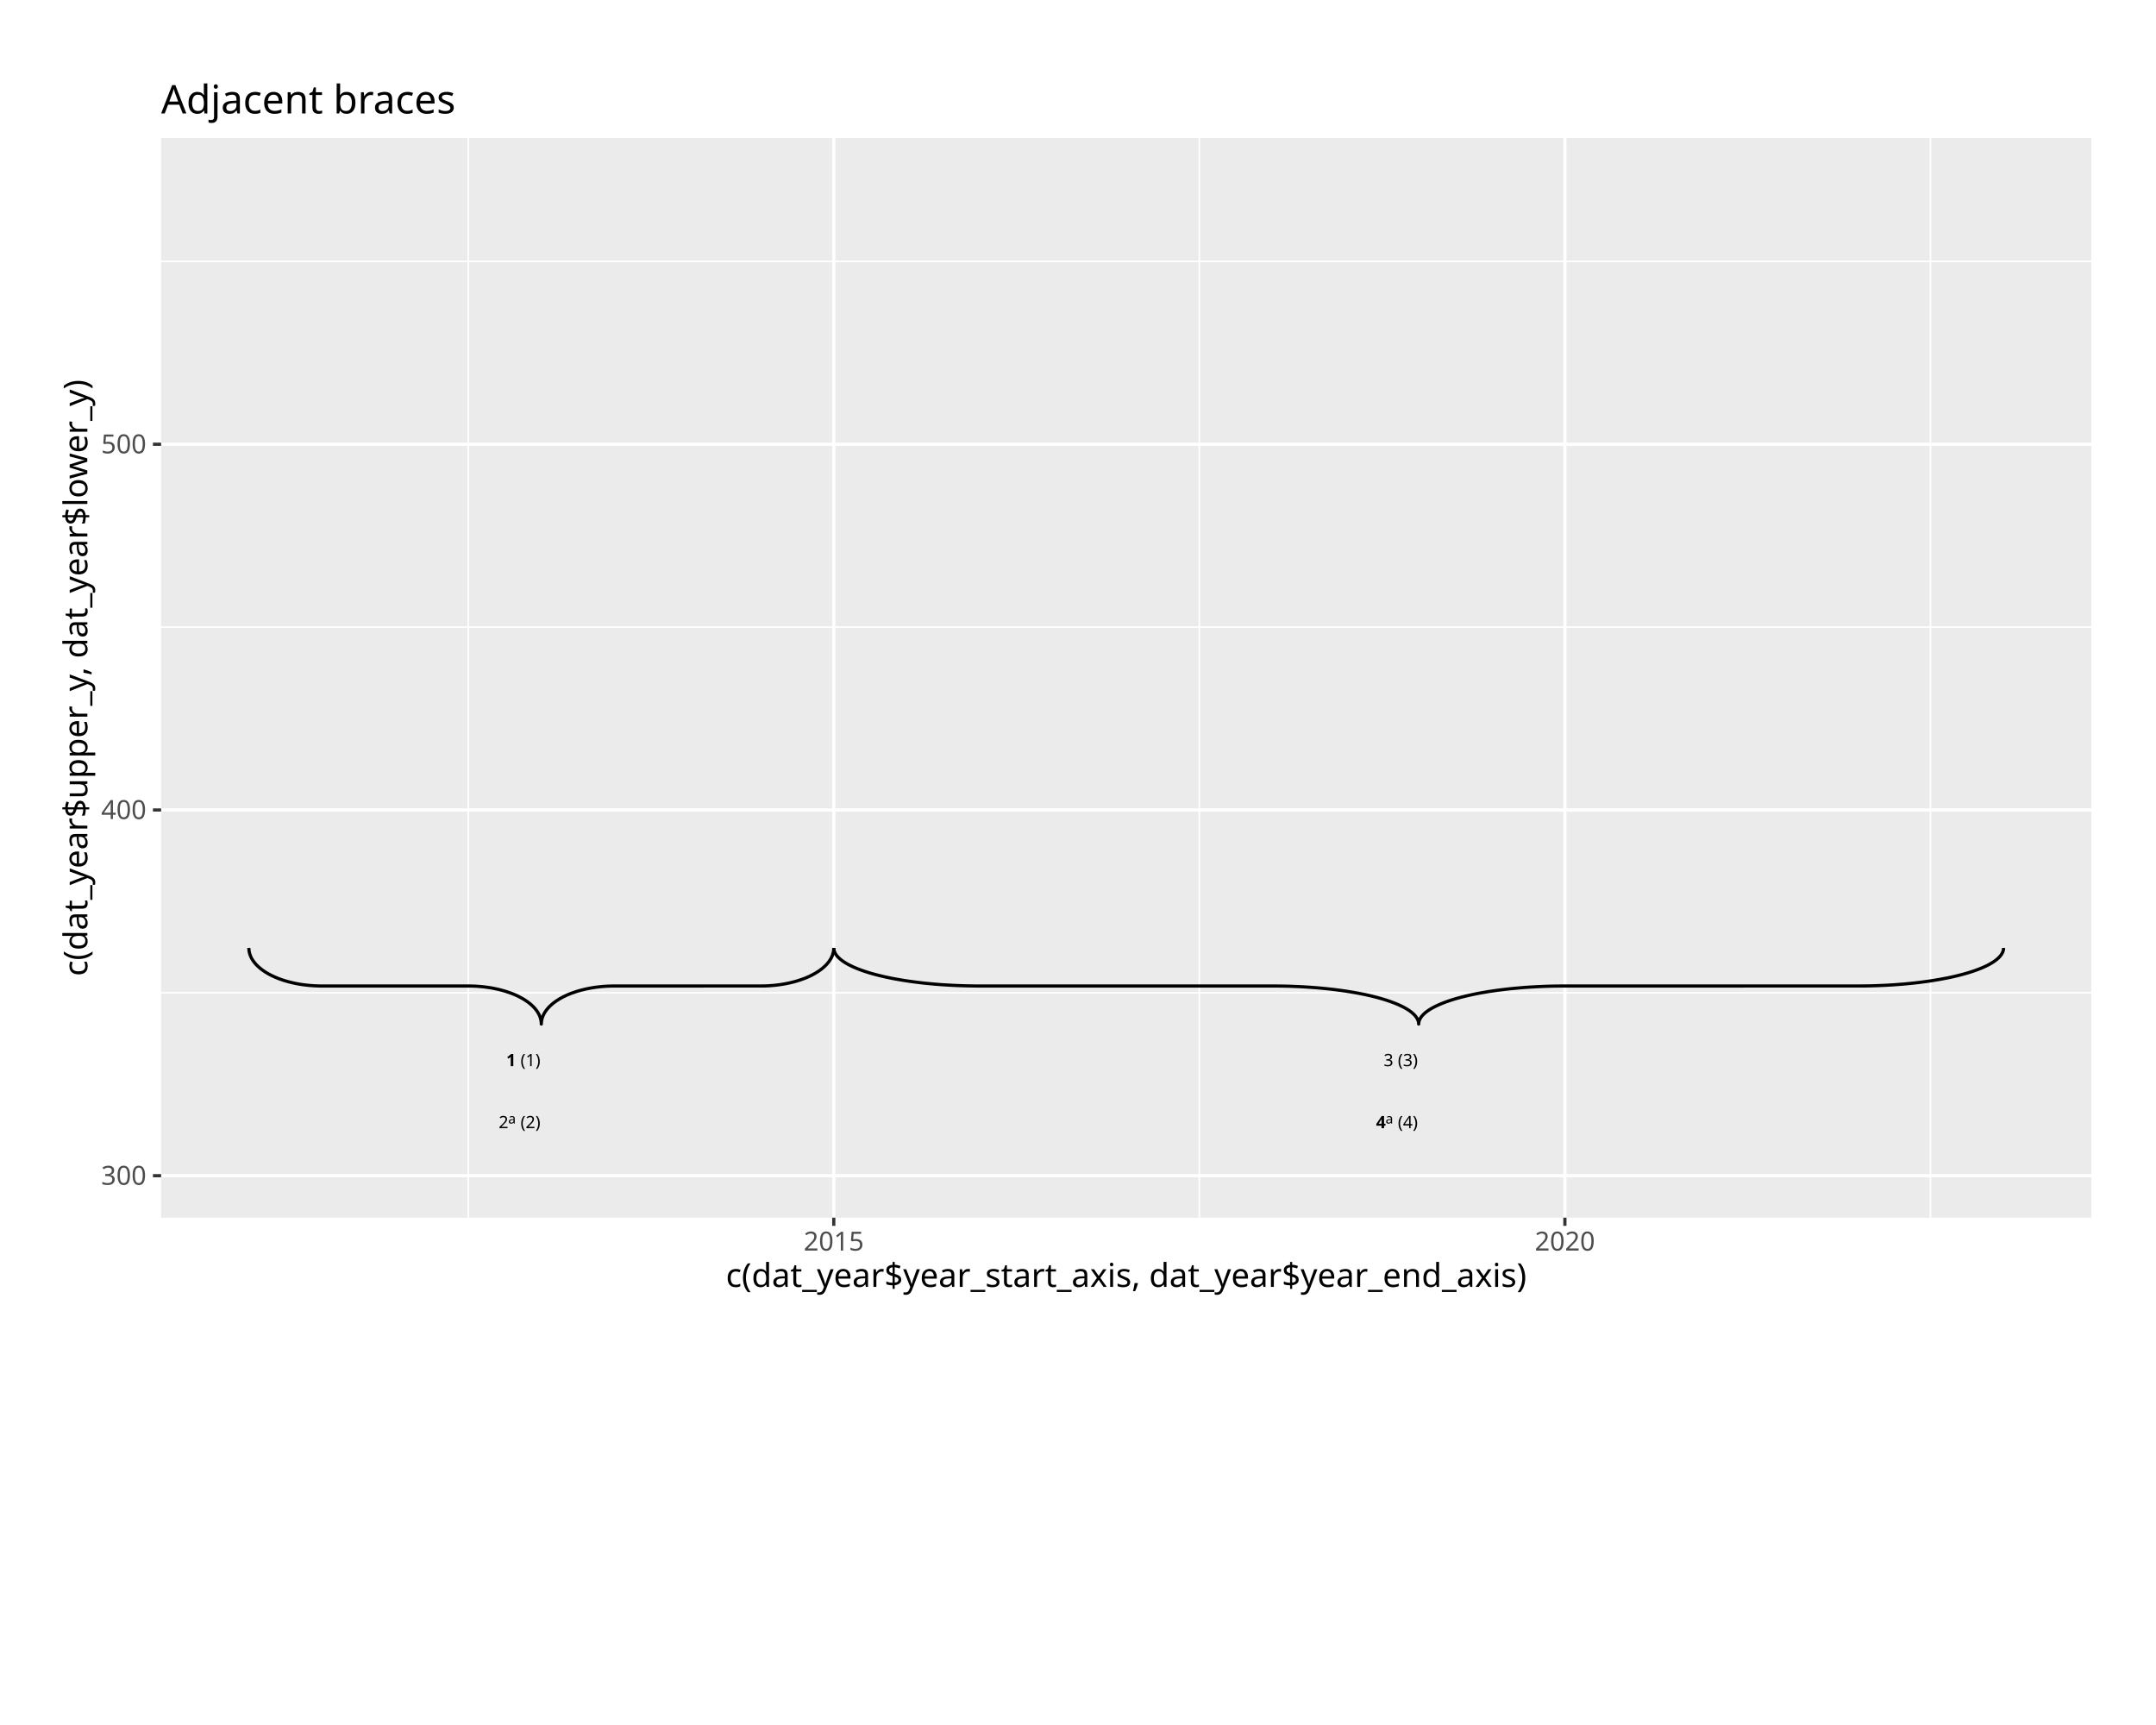
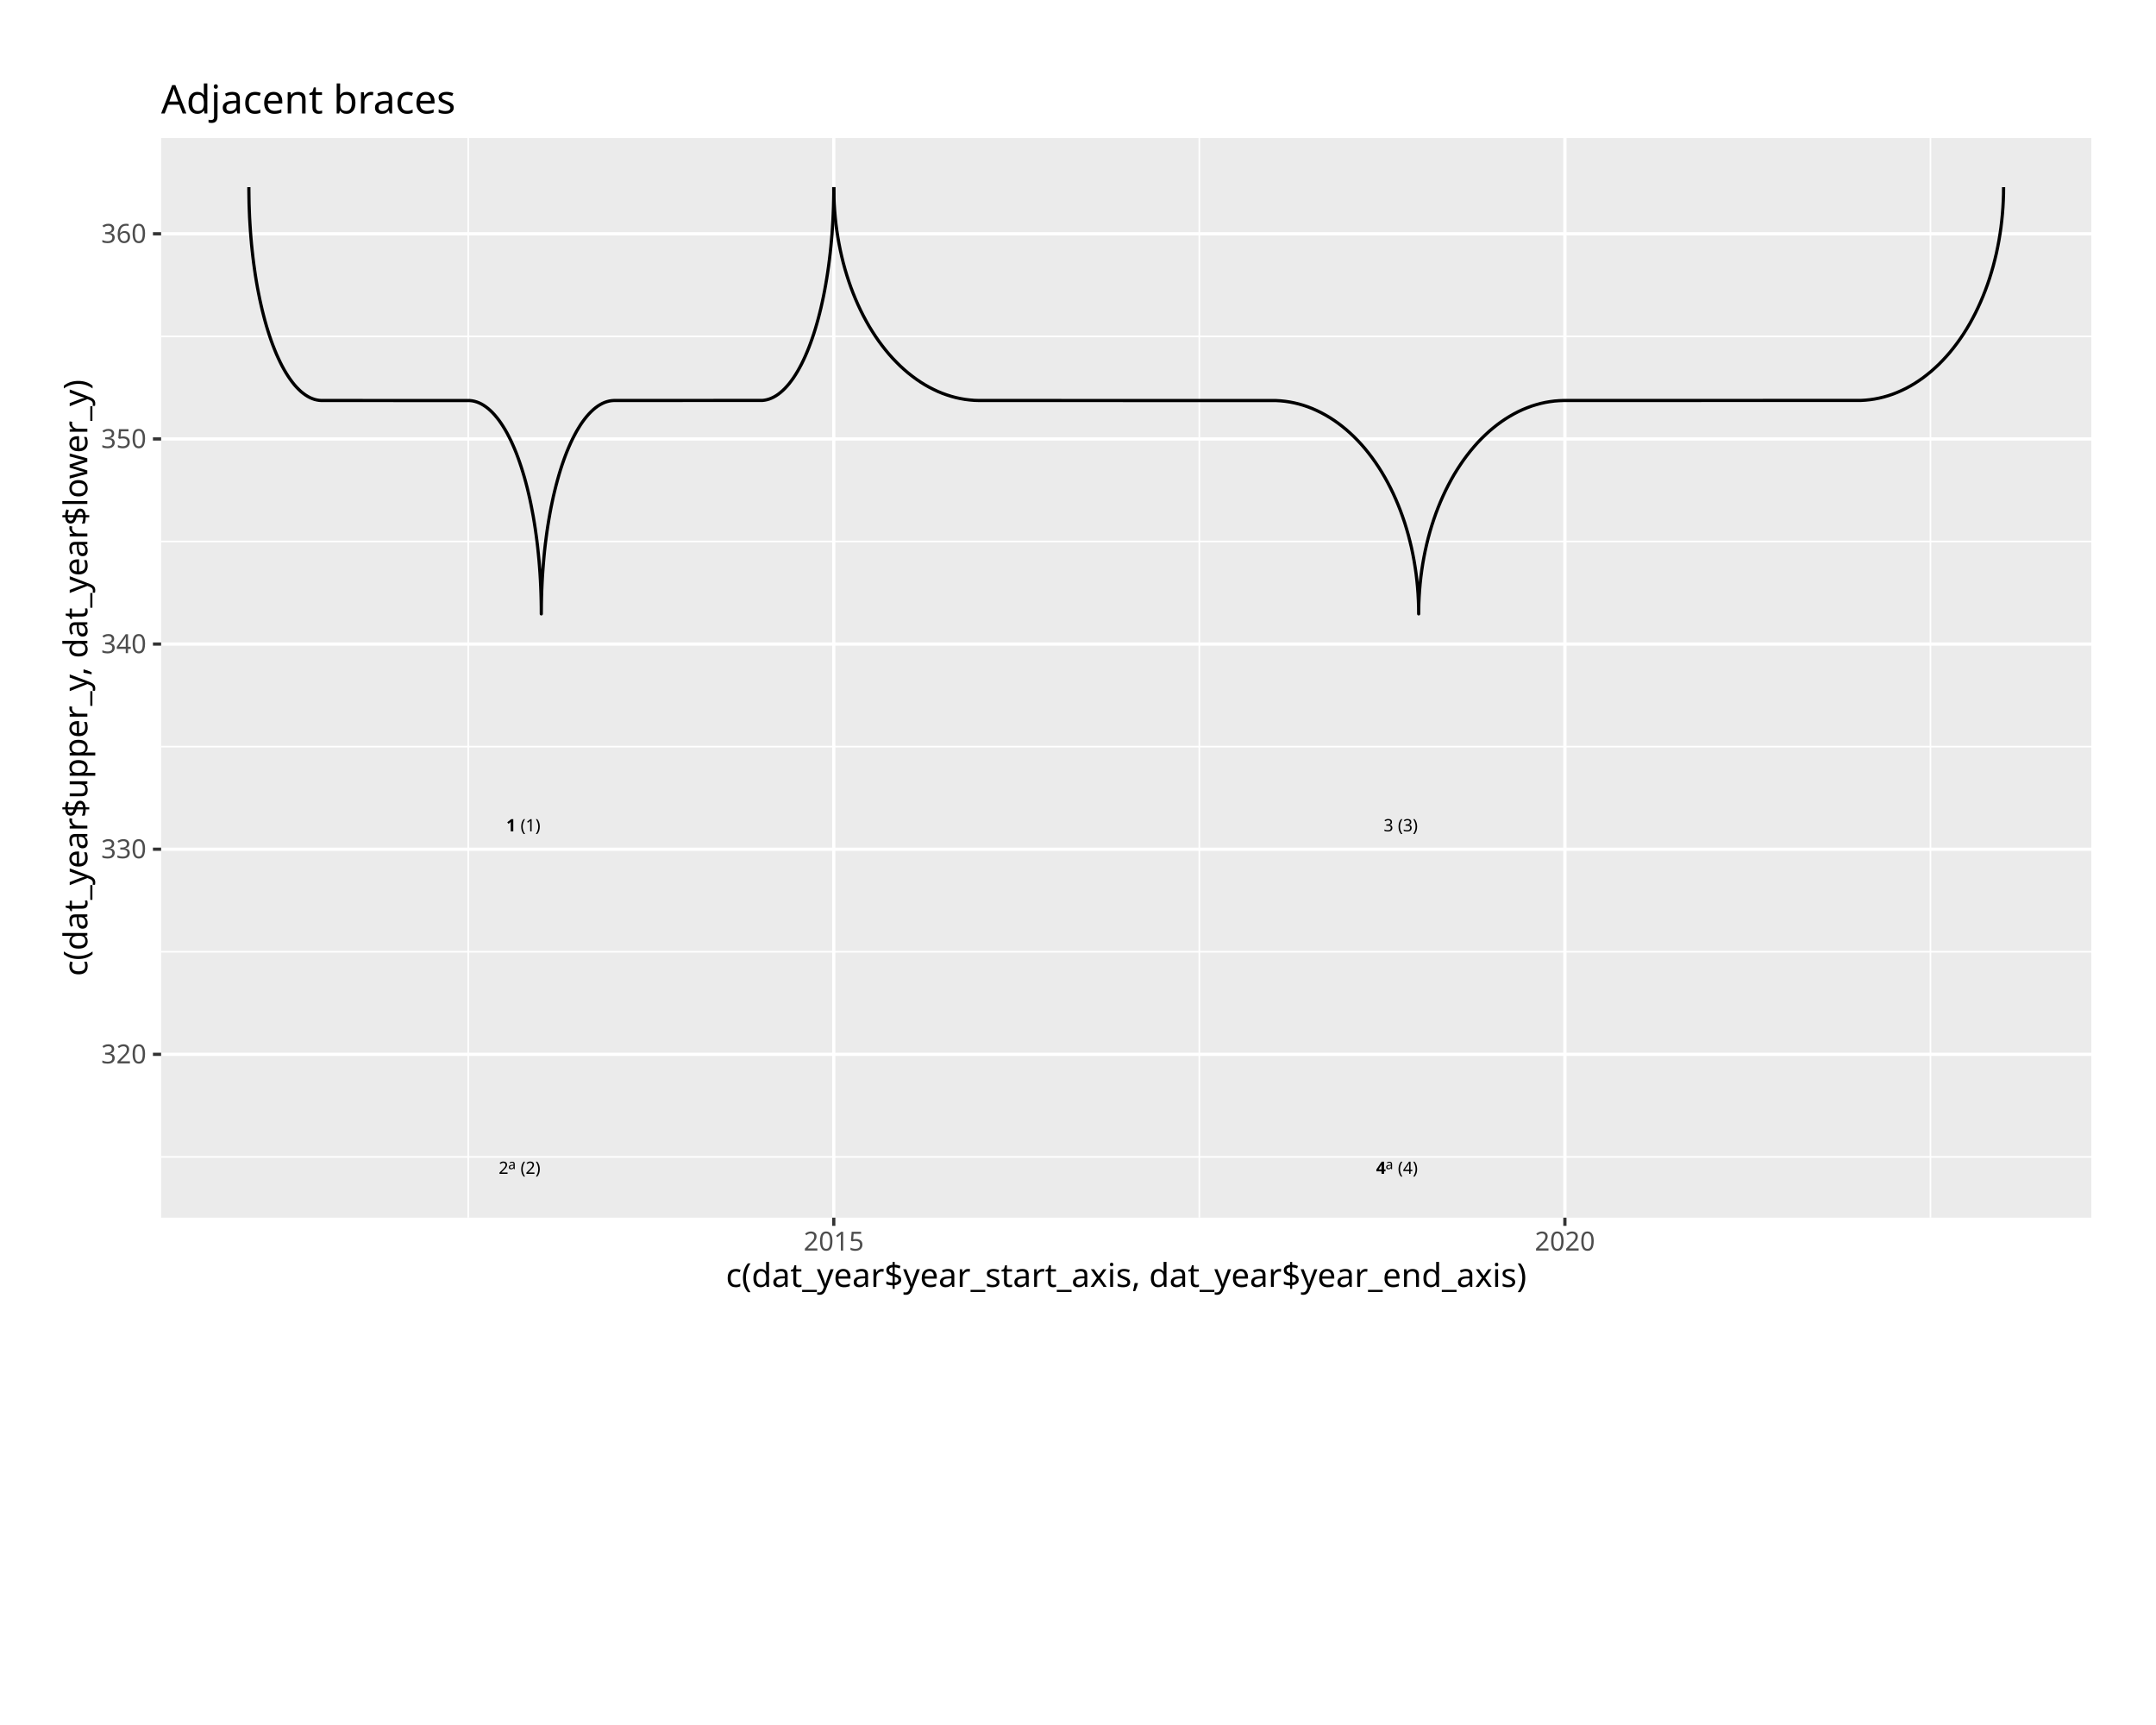
<svg xmlns="http://www.w3.org/2000/svg" class="svglite" data-engine-version="2.0" width="720.00pt" height="576.00pt" viewBox="0 0 720.00 576.00">
  <defs>
    <style type="text/css">
    .svglite line, .svglite polyline, .svglite polygon, .svglite path, .svglite rect, .svglite circle {
      fill: none;
      stroke: #000000;
      stroke-linecap: round;
      stroke-linejoin: round;
      stroke-miterlimit: 10.00;
    }
  </style>
  </defs>
  <rect width="100%" height="100%" style="stroke: none; fill: #FFFFFF;" />
  <defs>
    <clipPath id="cpMC4wMHw3MjAuMDB8MC4wMHw1NzYuMDA=">
      <rect x="0.00" y="0.00" width="720.00" height="576.00" />
    </clipPath>
  </defs>
  <g clip-path="url(#cpMC4wMHw3MjAuMDB8MC4wMHw1NzYuMDA=)">
    <rect x="-0" y="0.00" width="720.00" height="576.00" style="stroke-width: 1.07; stroke: #FFFFFF; fill: #FFFFFF;" />
  </g>
  <defs>
    <clipPath id="cpNTMuODF8Njk4LjQwfDQ2LjEwfDQwNi41OQ==">
      <rect x="53.81" y="46.10" width="644.59" height="360.49" />
    </clipPath>
  </defs>
  <g clip-path="url(#cpNTMuODF8Njk4LjQwfDQ2LjEwfDQwNi41OQ==)">
    <rect x="53.81" y="46.10" width="644.59" height="360.49" style="stroke-width: 1.07; stroke: none; fill: #EBEBEB;" />
-     <polyline points="53.81,331.52 698.40,331.52 " style="stroke-width: 0.53; stroke: #FFFFFF; stroke-linecap: butt;" />
-     <polyline points="53.81,209.40 698.40,209.40 " style="stroke-width: 0.53; stroke: #FFFFFF; stroke-linecap: butt;" />
-     <polyline points="53.81,87.28 698.40,87.28 " style="stroke-width: 0.53; stroke: #FFFFFF; stroke-linecap: butt;" />
+     <polyline points="53.81,386.30 698.40,386.30 " style="stroke-width: 0.53; stroke: #FFFFFF; stroke-linecap: butt;" />
+     <polyline points="53.81,317.80 698.40,317.80 " style="stroke-width: 0.53; stroke: #FFFFFF; stroke-linecap: butt;" />
+     <polyline points="53.81,249.31 698.40,249.31 " style="stroke-width: 0.53; stroke: #FFFFFF; stroke-linecap: butt;" />
+     <polyline points="53.81,180.81 698.40,180.81 " style="stroke-width: 0.53; stroke: #FFFFFF; stroke-linecap: butt;" />
+     <polyline points="53.81,112.32 698.40,112.32 " style="stroke-width: 0.53; stroke: #FFFFFF; stroke-linecap: butt;" />
    <polyline points="156.36,406.59 156.36,46.10 " style="stroke-width: 0.53; stroke: #FFFFFF; stroke-linecap: butt;" />
    <polyline points="400.52,406.59 400.52,46.10 " style="stroke-width: 0.53; stroke: #FFFFFF; stroke-linecap: butt;" />
    <polyline points="644.68,406.59 644.68,46.10 " style="stroke-width: 0.53; stroke: #FFFFFF; stroke-linecap: butt;" />
-     <polyline points="53.81,392.58 698.40,392.58 " style="stroke-width: 1.07; stroke: #FFFFFF; stroke-linecap: butt;" />
-     <polyline points="53.81,270.46 698.40,270.46 " style="stroke-width: 1.07; stroke: #FFFFFF; stroke-linecap: butt;" />
-     <polyline points="53.81,148.34 698.40,148.34 " style="stroke-width: 1.07; stroke: #FFFFFF; stroke-linecap: butt;" />
+     <polyline points="53.81,352.05 698.40,352.05 " style="stroke-width: 1.07; stroke: #FFFFFF; stroke-linecap: butt;" />
+     <polyline points="53.81,283.56 698.40,283.56 " style="stroke-width: 1.07; stroke: #FFFFFF; stroke-linecap: butt;" />
+     <polyline points="53.81,215.06 698.40,215.06 " style="stroke-width: 1.07; stroke: #FFFFFF; stroke-linecap: butt;" />
+     <polyline points="53.81,146.57 698.40,146.57 " style="stroke-width: 1.07; stroke: #FFFFFF; stroke-linecap: butt;" />
+     <polyline points="53.81,78.07 698.40,78.07 " style="stroke-width: 1.07; stroke: #FFFFFF; stroke-linecap: butt;" />
    <polyline points="278.44,406.59 278.44,46.10 " style="stroke-width: 1.07; stroke: #FFFFFF; stroke-linecap: butt;" />
    <polyline points="522.60,406.59 522.60,46.10 " style="stroke-width: 1.07; stroke: #FFFFFF; stroke-linecap: butt;" />
-     <polyline points="83.11,316.53 83.11,316.73 83.14,317.13 83.18,317.54 83.26,317.93 83.35,318.33 83.48,318.73 83.62,319.12 83.79,319.51 83.98,319.90 84.20,320.29 84.44,320.67 84.70,321.04 84.99,321.42 85.29,321.79 85.62,322.15 85.97,322.50 86.35,322.86 86.74,323.20 87.16,323.54 87.59,323.87 88.05,324.19 88.52,324.51 89.01,324.82 89.53,325.12 90.06,325.41 90.60,325.69 91.17,325.96 91.75,326.23 92.34,326.48 92.96,326.73 93.58,326.96 94.22,327.18 94.87,327.40 95.54,327.60 96.22,327.79 96.91,327.97 97.61,328.14 98.31,328.30 99.03,328.44 99.76,328.58 100.49,328.70 101.24,328.81 101.98,328.90 102.74,328.99 103.50,329.06 104.26,329.12 105.02,329.17 105.79,329.20 106.56,329.23 107.33,329.24 156.94,329.24 157.71,329.26 158.47,329.28 159.24,329.32 160.01,329.38 160.77,329.44 161.52,329.52 162.27,329.61 163.02,329.72 163.76,329.83 164.49,329.96 165.21,330.10 165.92,330.25 166.63,330.41 167.32,330.59 168.00,330.77 168.68,330.97 169.34,331.18 169.98,331.40 170.62,331.63 171.23,331.87 171.84,332.11 172.43,332.37 173.00,332.64 173.55,332.92 174.09,333.21 174.61,333.50 175.12,333.81 175.60,334.12 176.07,334.44 176.51,334.77 176.94,335.10 177.34,335.44 177.72,335.79 178.09,336.14 178.43,336.50 178.75,336.87 179.04,337.24 179.32,337.61 179.57,337.99 179.79,338.38 180.00,338.76 180.18,339.15 180.34,339.55 180.47,339.94 180.58,340.34 180.66,340.74 180.72,341.14 180.76,341.54 180.77,341.94 180.77,341.94 180.78,341.74 180.80,341.34 180.85,340.94 180.92,340.54 181.02,340.14 181.14,339.74 181.29,339.35 181.46,338.96 181.65,338.57 181.86,338.18 182.10,337.80 182.37,337.43 182.65,337.05 182.96,336.69 183.29,336.32 183.64,335.97 184.01,335.62 184.41,335.27 184.82,334.93 185.26,334.60 185.71,334.28 186.19,333.96 186.68,333.65 187.19,333.35 187.72,333.06 188.27,332.78 188.83,332.51 189.41,332.24 190.01,331.99 190.62,331.74 191.25,331.51 191.89,331.29 192.54,331.07 193.21,330.87 193.88,330.68 194.57,330.50 195.27,330.33 195.98,330.17 196.70,330.03 197.43,329.90 198.16,329.77 198.90,329.66 199.65,329.57 200.40,329.48 201.16,329.41 201.92,329.35 202.69,329.30 203.46,329.27 204.23,329.25 205.00,329.24 254.60,329.23 255.37,329.22 256.14,329.19 256.91,329.15 257.67,329.09 258.43,329.03 259.19,328.95 259.94,328.86 260.68,328.75 261.42,328.64 262.15,328.51 262.87,328.37 263.59,328.22 264.29,328.06 264.99,327.88 265.67,327.70 266.34,327.50 267.00,327.29 267.65,327.07 268.28,326.84 268.90,326.61 269.50,326.36 270.09,326.10 270.66,325.83 271.22,325.55 271.76,325.26 272.28,324.97 272.78,324.66 273.27,324.35 273.73,324.03 274.18,323.70 274.60,323.37 275.01,323.03 275.39,322.68 275.75,322.33 276.09,321.97 276.41,321.60 276.71,321.23 276.98,320.86 277.23,320.48 277.46,320.09 277.66,319.71 277.85,319.32 278.00,318.93 278.14,318.53 278.24,318.13 278.33,317.73 278.39,317.34 278.43,316.93 278.44,316.53 278.44,316.53 " style="stroke-width: 1.07; stroke-linecap: butt;" />
-     <polyline points="278.44,316.53 278.45,316.73 278.49,317.13 278.59,317.54 278.74,317.93 278.93,318.33 279.17,318.73 279.46,319.12 279.80,319.51 280.19,319.90 280.62,320.29 281.10,320.67 281.62,321.04 282.19,321.42 282.81,321.79 283.47,322.15 284.17,322.50 284.92,322.86 285.71,323.20 286.54,323.54 287.41,323.87 288.32,324.19 289.27,324.51 290.25,324.82 291.28,325.12 292.34,325.41 293.43,325.69 294.56,325.96 295.72,326.23 296.91,326.48 298.13,326.73 299.39,326.96 300.66,327.18 301.97,327.40 303.30,327.60 304.66,327.79 306.03,327.97 307.43,328.14 308.85,328.30 310.29,328.44 311.74,328.58 313.21,328.70 314.69,328.81 316.19,328.90 317.70,328.99 319.21,329.06 320.74,329.12 322.27,329.17 323.81,329.20 325.34,329.23 326.89,329.24 426.09,329.24 427.63,329.26 429.17,329.28 430.71,329.32 432.23,329.38 433.75,329.44 435.27,329.52 436.77,329.61 438.26,329.72 439.73,329.83 441.20,329.96 442.64,330.10 444.07,330.25 445.48,330.41 446.87,330.59 448.23,330.77 449.58,330.97 450.89,331.18 452.19,331.40 453.45,331.63 454.69,331.87 455.90,332.11 457.07,332.37 458.22,332.64 459.33,332.92 460.41,333.21 461.45,333.50 462.45,333.81 463.42,334.12 464.35,334.44 465.24,334.77 466.09,335.10 466.90,335.44 467.67,335.79 468.39,336.14 469.08,336.50 469.71,336.87 470.31,337.24 470.85,337.61 471.36,337.99 471.81,338.38 472.22,338.76 472.58,339.15 472.90,339.55 473.16,339.94 473.38,340.34 473.55,340.74 473.67,341.14 473.75,341.54 473.77,341.94 473.77,341.94 473.78,341.74 473.82,341.34 473.92,340.94 474.07,340.54 474.26,340.14 474.50,339.74 474.79,339.35 475.13,338.96 475.52,338.57 475.95,338.18 476.43,337.80 476.95,337.43 477.52,337.05 478.14,336.69 478.80,336.32 479.50,335.97 480.25,335.62 481.04,335.27 481.87,334.93 482.74,334.60 483.65,334.28 484.60,333.96 485.58,333.65 486.61,333.35 487.67,333.06 488.76,332.78 489.89,332.51 491.05,332.24 492.24,331.99 493.46,331.74 494.72,331.51 496.00,331.29 497.30,331.07 498.63,330.87 499.99,330.68 501.37,330.50 502.76,330.33 504.18,330.17 505.62,330.03 507.07,329.90 508.54,329.77 510.03,329.66 511.52,329.57 513.03,329.48 514.54,329.41 516.07,329.35 517.60,329.30 519.14,329.27 520.68,329.25 522.22,329.24 621.42,329.23 622.96,329.22 624.50,329.19 626.04,329.15 627.56,329.09 629.08,329.03 630.60,328.95 632.10,328.86 633.59,328.75 635.06,328.64 636.53,328.51 637.97,328.37 639.40,328.22 640.81,328.06 642.20,327.88 643.56,327.70 644.91,327.50 646.22,327.29 647.52,327.07 648.78,326.84 650.02,326.61 651.23,326.36 652.40,326.10 653.55,325.83 654.66,325.55 655.74,325.26 656.78,324.97 657.79,324.66 658.75,324.35 659.68,324.03 660.57,323.70 661.42,323.37 662.23,323.03 663.00,322.68 663.73,322.33 664.41,321.97 665.04,321.60 665.64,321.23 666.18,320.86 666.69,320.48 667.14,320.09 667.55,319.71 667.91,319.32 668.23,318.93 668.49,318.53 668.71,318.13 668.88,317.73 669.00,317.34 669.08,316.93 669.10,316.53 669.10,316.53 " style="stroke-width: 1.07; stroke-linecap: butt;" />
-     <text x="169.07" y="356.01" style="font-size: 5.69px; font-weight: bold; font-family: sans;" textLength="3.17px" lengthAdjust="spacingAndGlyphs">1</text>
-     <text x="173.82" y="356.01" style="font-size: 5.69px; font-family: sans;" textLength="6.95px" lengthAdjust="spacingAndGlyphs">(1)</text>
-     <text x="166.54" y="376.72" style="font-size: 5.69px; font-family: sans;" textLength="3.17px" lengthAdjust="spacingAndGlyphs">2</text>
-     <text x="169.71" y="375.16" style="font-size: 4.55px; font-family: sans;" textLength="2.53px" lengthAdjust="spacingAndGlyphs">a</text>
-     <text x="173.82" y="376.72" style="font-size: 5.69px; font-family: sans;" textLength="6.95px" lengthAdjust="spacingAndGlyphs">(2)</text>
-     <text x="462.07" y="356.01" style="font-size: 5.69px; font-family: sans;" textLength="3.17px" lengthAdjust="spacingAndGlyphs">3</text>
-     <text x="466.81" y="356.01" style="font-size: 5.69px; font-family: sans;" textLength="6.95px" lengthAdjust="spacingAndGlyphs">(3)</text>
-     <text x="459.54" y="376.72" style="font-size: 5.69px; font-weight: bold; font-family: sans;" textLength="3.17px" lengthAdjust="spacingAndGlyphs">4</text>
-     <text x="462.70" y="375.16" style="font-size: 4.55px; font-family: sans;" textLength="2.53px" lengthAdjust="spacingAndGlyphs">a</text>
-     <text x="466.81" y="376.72" style="font-size: 5.69px; font-family: sans;" textLength="6.95px" lengthAdjust="spacingAndGlyphs">(4)</text>
+     <polyline points="83.11,62.49 83.11,63.61 83.14,65.86 83.18,68.11 83.26,70.35 83.35,72.58 83.48,74.80 83.62,77.01 83.79,79.20 83.98,81.38 84.20,83.54 84.44,85.68 84.70,87.79 84.99,89.88 85.29,91.95 85.62,93.98 85.97,95.98 86.35,97.95 86.74,99.88 87.16,101.78 87.59,103.63 88.05,105.45 88.52,107.22 89.01,108.95 89.53,110.63 90.06,112.27 90.60,113.85 91.17,115.38 91.75,116.86 92.34,118.29 92.96,119.66 93.58,120.97 94.22,122.23 94.87,123.42 95.54,124.56 96.22,125.63 96.91,126.64 97.61,127.59 98.31,128.47 99.03,129.29 99.76,130.03 100.49,130.72 101.24,131.33 101.98,131.87 102.74,132.35 103.50,132.76 104.26,133.09 105.02,133.36 105.79,133.55 106.56,133.68 107.33,133.73 156.94,133.75 157.71,133.84 158.47,134.00 159.24,134.23 160.01,134.53 160.77,134.90 161.52,135.34 162.27,135.85 163.02,136.43 163.76,137.08 164.49,137.80 165.21,138.58 165.92,139.43 166.63,140.34 167.32,141.32 168.00,142.36 168.68,143.47 169.34,144.63 169.98,145.86 170.62,147.14 171.23,148.48 171.84,149.88 172.43,151.33 173.00,152.84 173.55,154.40 174.09,156.01 174.61,157.67 175.12,159.37 175.60,161.12 176.07,162.92 176.51,164.75 176.94,166.63 177.34,168.55 177.72,170.50 178.09,172.48 178.43,174.50 178.75,176.55 179.04,178.62 179.32,180.73 179.57,182.85 179.79,185.00 180.00,187.17 180.18,189.36 180.34,191.56 180.47,193.77 180.58,196.00 180.66,198.24 180.72,200.48 180.76,202.73 180.77,204.98 180.77,204.98 180.78,203.85 180.80,201.60 180.85,199.36 180.92,197.12 181.02,194.89 181.14,192.67 181.29,190.46 181.46,188.26 181.65,186.08 181.86,183.92 182.10,181.79 182.37,179.67 182.65,177.58 182.96,175.52 183.29,173.49 183.64,171.48 184.01,169.52 184.41,167.58 184.82,165.69 185.26,163.83 185.71,162.02 186.19,160.24 186.68,158.51 187.19,156.83 187.72,155.20 188.27,153.61 188.83,152.08 189.41,150.60 190.01,149.18 190.62,147.80 191.25,146.49 191.89,145.24 192.54,144.04 193.21,142.91 193.88,141.83 194.57,140.82 195.27,139.88 195.98,139.00 196.70,138.18 197.43,137.43 198.16,136.75 198.90,136.14 199.65,135.59 200.40,135.12 201.16,134.71 201.92,134.37 202.69,134.11 203.46,133.91 204.23,133.79 205.00,133.73 254.60,133.71 255.37,133.62 256.14,133.46 256.91,133.23 257.67,132.93 258.43,132.56 259.19,132.12 259.94,131.61 260.68,131.03 261.42,130.38 262.15,129.67 262.87,128.89 263.59,128.04 264.29,127.12 264.99,126.15 265.67,125.10 266.34,124.00 267.00,122.83 267.65,121.61 268.28,120.32 268.90,118.98 269.50,117.58 270.09,116.13 270.66,114.62 271.22,113.06 271.76,111.46 272.28,109.80 272.78,108.09 273.27,106.34 273.73,104.55 274.18,102.71 274.60,100.83 275.01,98.92 275.39,96.97 275.75,94.98 276.09,92.97 276.41,90.92 276.71,88.84 276.98,86.74 277.23,84.61 277.46,82.46 277.66,80.29 277.85,78.11 278.00,75.91 278.14,73.69 278.24,71.46 278.33,69.23 278.39,66.99 278.43,64.74 278.44,62.49 278.44,62.49 " style="stroke-width: 1.07; stroke-linecap: butt;" />
+     <polyline points="278.44,62.49 278.45,63.61 278.49,65.86 278.59,68.11 278.74,70.35 278.93,72.58 279.17,74.80 279.46,77.01 279.80,79.20 280.19,81.38 280.62,83.54 281.10,85.68 281.62,87.79 282.19,89.88 282.81,91.95 283.47,93.98 284.17,95.98 284.92,97.95 285.71,99.88 286.54,101.78 287.41,103.63 288.32,105.45 289.27,107.22 290.25,108.95 291.28,110.63 292.34,112.27 293.43,113.85 294.56,115.38 295.72,116.86 296.91,118.29 298.13,119.66 299.39,120.97 300.66,122.23 301.97,123.42 303.30,124.56 304.66,125.63 306.03,126.64 307.43,127.59 308.85,128.47 310.29,129.29 311.74,130.03 313.21,130.72 314.69,131.33 316.19,131.87 317.70,132.35 319.21,132.76 320.74,133.09 322.27,133.36 323.81,133.55 325.34,133.68 326.89,133.73 426.09,133.75 427.63,133.84 429.17,134.00 430.71,134.23 432.23,134.53 433.75,134.90 435.27,135.34 436.77,135.85 438.26,136.43 439.73,137.08 441.20,137.80 442.64,138.58 444.07,139.43 445.48,140.34 446.87,141.32 448.23,142.36 449.58,143.47 450.89,144.63 452.19,145.86 453.45,147.14 454.69,148.48 455.90,149.88 457.07,151.33 458.22,152.84 459.33,154.40 460.41,156.01 461.45,157.67 462.45,159.37 463.42,161.12 464.35,162.92 465.24,164.75 466.09,166.63 466.90,168.55 467.67,170.50 468.39,172.48 469.08,174.50 469.71,176.55 470.31,178.62 470.85,180.73 471.36,182.85 471.81,185.00 472.22,187.17 472.58,189.36 472.90,191.56 473.16,193.77 473.38,196.00 473.55,198.24 473.67,200.48 473.75,202.73 473.77,204.98 473.77,204.98 473.78,203.85 473.82,201.60 473.92,199.36 474.07,197.12 474.26,194.89 474.50,192.67 474.79,190.46 475.13,188.26 475.52,186.08 475.95,183.92 476.43,181.79 476.95,179.67 477.52,177.58 478.14,175.52 478.80,173.49 479.50,171.48 480.25,169.52 481.04,167.58 481.87,165.69 482.74,163.83 483.65,162.02 484.60,160.24 485.58,158.51 486.61,156.83 487.67,155.20 488.76,153.61 489.89,152.08 491.05,150.60 492.24,149.18 493.46,147.80 494.72,146.49 496.00,145.24 497.30,144.04 498.63,142.91 499.99,141.83 501.37,140.82 502.76,139.88 504.18,139.00 505.62,138.18 507.07,137.43 508.54,136.75 510.03,136.14 511.52,135.59 513.03,135.12 514.54,134.71 516.07,134.37 517.60,134.11 519.14,133.91 520.68,133.79 522.22,133.73 621.42,133.71 622.96,133.62 624.50,133.46 626.04,133.23 627.56,132.93 629.08,132.56 630.60,132.12 632.10,131.61 633.59,131.03 635.06,130.38 636.53,129.67 637.97,128.89 639.40,128.04 640.81,127.12 642.20,126.15 643.56,125.10 644.91,124.00 646.22,122.83 647.52,121.61 648.78,120.32 650.02,118.98 651.23,117.58 652.40,116.13 653.55,114.62 654.66,113.06 655.74,111.46 656.78,109.80 657.79,108.09 658.75,106.34 659.68,104.55 660.57,102.71 661.42,100.83 662.23,98.92 663.00,96.97 663.73,94.98 664.41,92.97 665.04,90.92 665.64,88.84 666.18,86.74 666.69,84.61 667.14,82.46 667.55,80.29 667.91,78.11 668.23,75.91 668.49,73.69 668.71,71.46 668.88,69.23 669.00,66.99 669.08,64.74 669.10,62.49 669.10,62.49 " style="stroke-width: 1.07; stroke-linecap: butt;" />
+     <text x="169.07" y="277.59" style="font-size: 5.69px; font-weight: bold; font-family: sans;" textLength="3.17px" lengthAdjust="spacingAndGlyphs">1</text>
+     <text x="173.82" y="277.59" style="font-size: 5.69px; font-family: sans;" textLength="6.95px" lengthAdjust="spacingAndGlyphs">(1)</text>
+     <text x="166.54" y="391.97" style="font-size: 5.69px; font-family: sans;" textLength="3.17px" lengthAdjust="spacingAndGlyphs">2</text>
+     <text x="169.71" y="390.40" style="font-size: 4.55px; font-family: sans;" textLength="2.53px" lengthAdjust="spacingAndGlyphs">a</text>
+     <text x="173.82" y="391.97" style="font-size: 5.69px; font-family: sans;" textLength="6.95px" lengthAdjust="spacingAndGlyphs">(2)</text>
+     <text x="462.07" y="277.59" style="font-size: 5.69px; font-family: sans;" textLength="3.17px" lengthAdjust="spacingAndGlyphs">3</text>
+     <text x="466.81" y="277.59" style="font-size: 5.69px; font-family: sans;" textLength="6.95px" lengthAdjust="spacingAndGlyphs">(3)</text>
+     <text x="459.54" y="391.97" style="font-size: 5.69px; font-weight: bold; font-family: sans;" textLength="3.17px" lengthAdjust="spacingAndGlyphs">4</text>
+     <text x="462.70" y="390.40" style="font-size: 4.55px; font-family: sans;" textLength="2.53px" lengthAdjust="spacingAndGlyphs">a</text>
+     <text x="466.81" y="391.97" style="font-size: 5.69px; font-family: sans;" textLength="6.95px" lengthAdjust="spacingAndGlyphs">(4)</text>
  </g>
  <g clip-path="url(#cpMC4wMHw3MjAuMDB8MC4wMHw1NzYuMDA=)">
-     <text x="48.88" y="395.61" text-anchor="end" style="font-size: 8.80px; fill: #4D4D4D; font-family: sans;" textLength="14.68px" lengthAdjust="spacingAndGlyphs">300</text>
-     <text x="48.88" y="273.49" text-anchor="end" style="font-size: 8.80px; fill: #4D4D4D; font-family: sans;" textLength="14.68px" lengthAdjust="spacingAndGlyphs">400</text>
-     <text x="48.88" y="151.37" text-anchor="end" style="font-size: 8.80px; fill: #4D4D4D; font-family: sans;" textLength="14.68px" lengthAdjust="spacingAndGlyphs">500</text>
-     <polyline points="51.07,392.58 53.81,392.58 " style="stroke-width: 1.07; stroke: #333333; stroke-linecap: butt;" />
-     <polyline points="51.07,270.46 53.81,270.46 " style="stroke-width: 1.07; stroke: #333333; stroke-linecap: butt;" />
-     <polyline points="51.07,148.34 53.81,148.34 " style="stroke-width: 1.07; stroke: #333333; stroke-linecap: butt;" />
+     <text x="48.88" y="355.08" text-anchor="end" style="font-size: 8.80px; fill: #4D4D4D; font-family: sans;" textLength="14.68px" lengthAdjust="spacingAndGlyphs">320</text>
+     <text x="48.88" y="286.58" text-anchor="end" style="font-size: 8.80px; fill: #4D4D4D; font-family: sans;" textLength="14.68px" lengthAdjust="spacingAndGlyphs">330</text>
+     <text x="48.88" y="218.09" text-anchor="end" style="font-size: 8.80px; fill: #4D4D4D; font-family: sans;" textLength="14.68px" lengthAdjust="spacingAndGlyphs">340</text>
+     <text x="48.88" y="149.59" text-anchor="end" style="font-size: 8.80px; fill: #4D4D4D; font-family: sans;" textLength="14.68px" lengthAdjust="spacingAndGlyphs">350</text>
+     <text x="48.88" y="81.10" text-anchor="end" style="font-size: 8.80px; fill: #4D4D4D; font-family: sans;" textLength="14.68px" lengthAdjust="spacingAndGlyphs">360</text>
+     <polyline points="51.07,352.05 53.81,352.05 " style="stroke-width: 1.07; stroke: #333333; stroke-linecap: butt;" />
+     <polyline points="51.07,283.56 53.81,283.56 " style="stroke-width: 1.07; stroke: #333333; stroke-linecap: butt;" />
+     <polyline points="51.07,215.06 53.81,215.06 " style="stroke-width: 1.07; stroke: #333333; stroke-linecap: butt;" />
+     <polyline points="51.07,146.57 53.81,146.57 " style="stroke-width: 1.07; stroke: #333333; stroke-linecap: butt;" />
+     <polyline points="51.07,78.07 53.81,78.07 " style="stroke-width: 1.07; stroke: #333333; stroke-linecap: butt;" />
    <polyline points="278.44,409.33 278.44,406.59 " style="stroke-width: 1.07; stroke: #333333; stroke-linecap: butt;" />
    <polyline points="522.60,409.33 522.60,406.59 " style="stroke-width: 1.07; stroke: #333333; stroke-linecap: butt;" />
    <text x="278.44" y="417.58" text-anchor="middle" style="font-size: 8.80px; fill: #4D4D4D; font-family: sans;" textLength="19.58px" lengthAdjust="spacingAndGlyphs">2015</text>
    <text x="522.60" y="417.58" text-anchor="middle" style="font-size: 8.80px; fill: #4D4D4D; font-family: sans;" textLength="19.58px" lengthAdjust="spacingAndGlyphs">2020</text>
    <text x="376.10" y="429.72" text-anchor="middle" style="font-size: 11.00px; font-family: sans;" textLength="262.98px" lengthAdjust="spacingAndGlyphs">c(dat_year$year_start_axis, dat_year$year_end_axis)</text>
    <text transform="translate(29.17,226.35) rotate(-90)" text-anchor="middle" style="font-size: 11.00px; font-family: sans;" textLength="194.48px" lengthAdjust="spacingAndGlyphs">c(dat_year$upper_y, dat_year$lower_y)</text>
    <text x="53.81" y="37.88" style="font-size: 13.20px; font-family: sans;" textLength="94.68px" lengthAdjust="spacingAndGlyphs">Adjacent braces</text>
  </g>
</svg>
